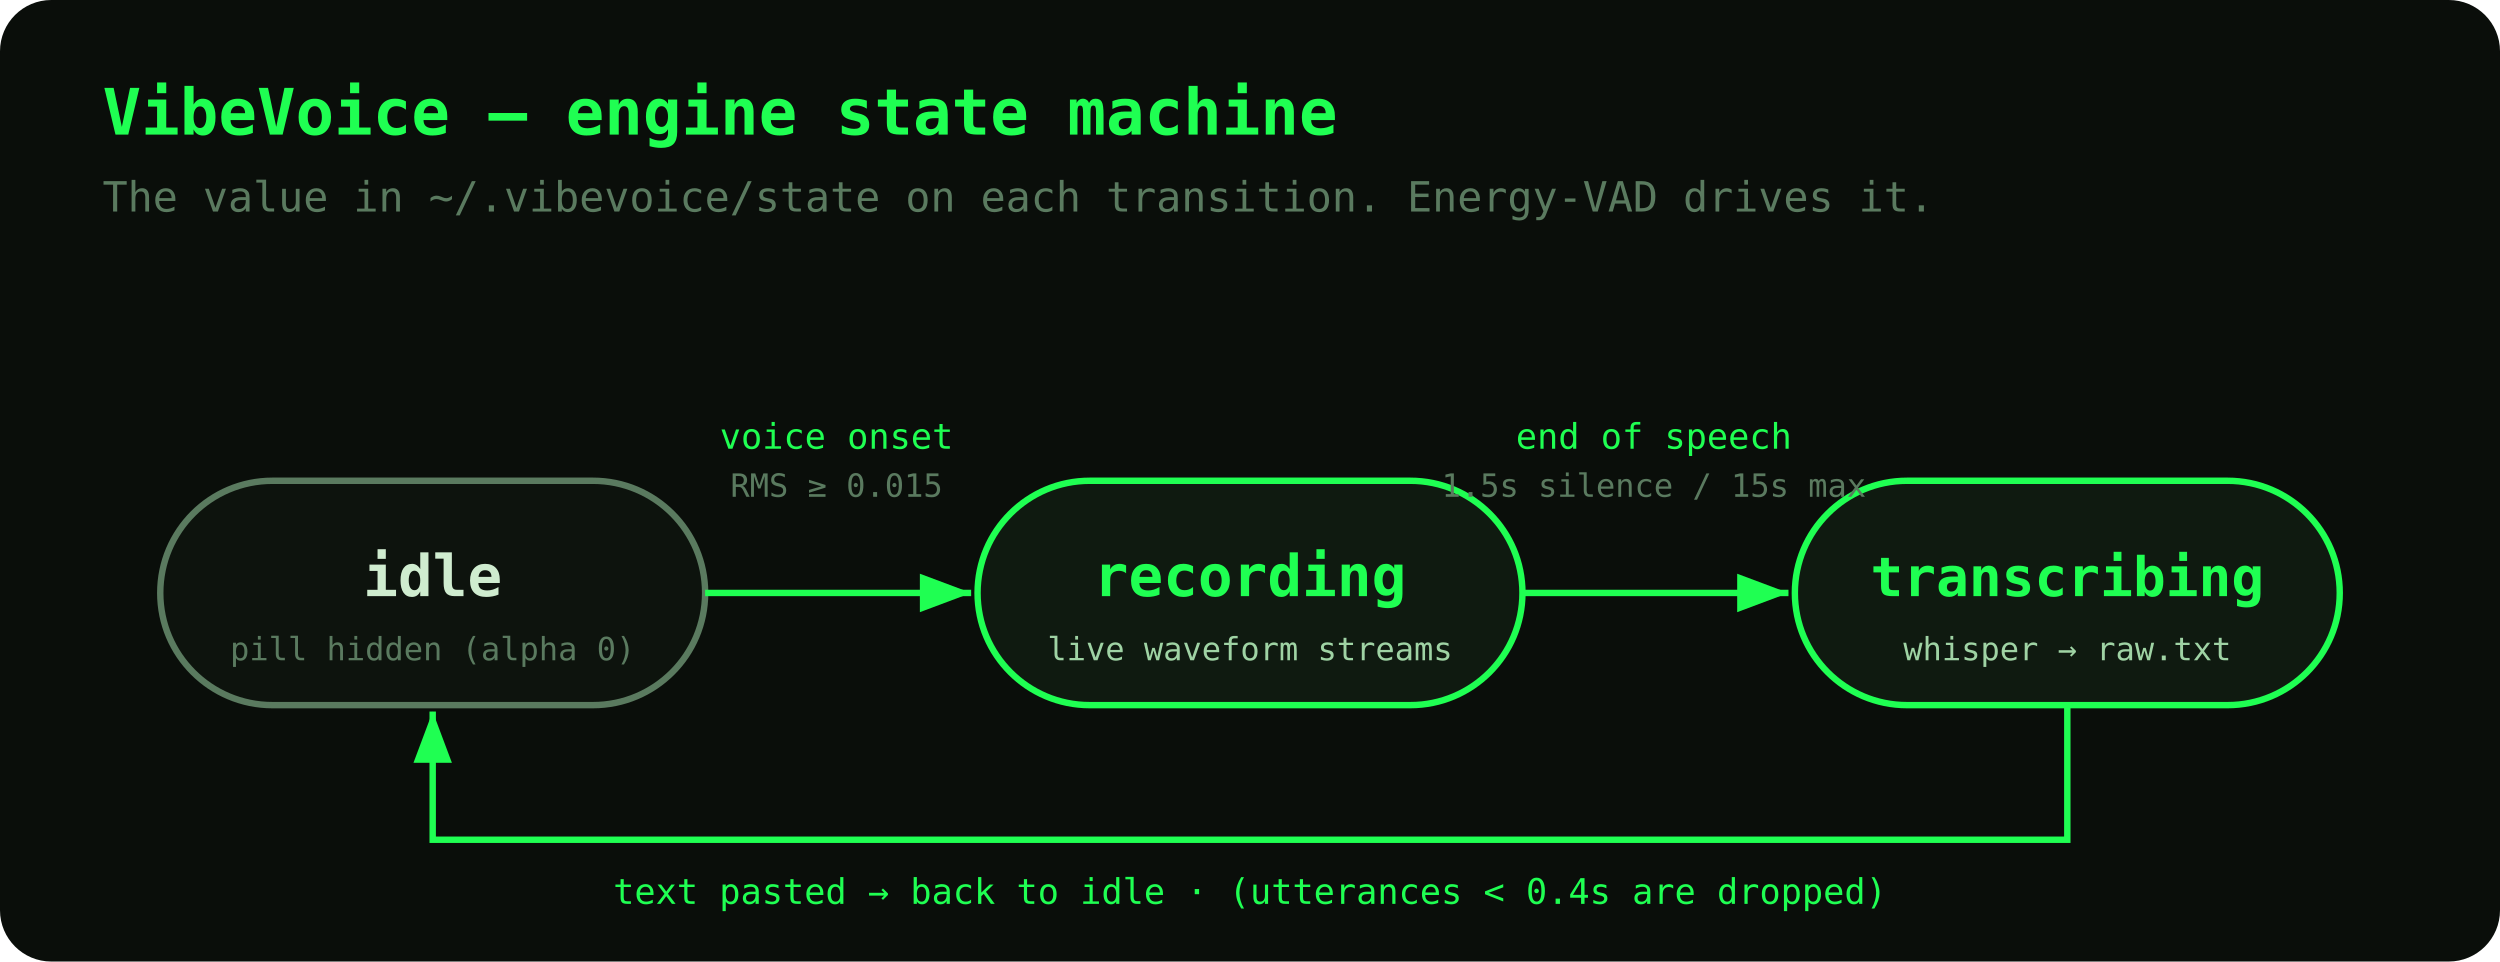
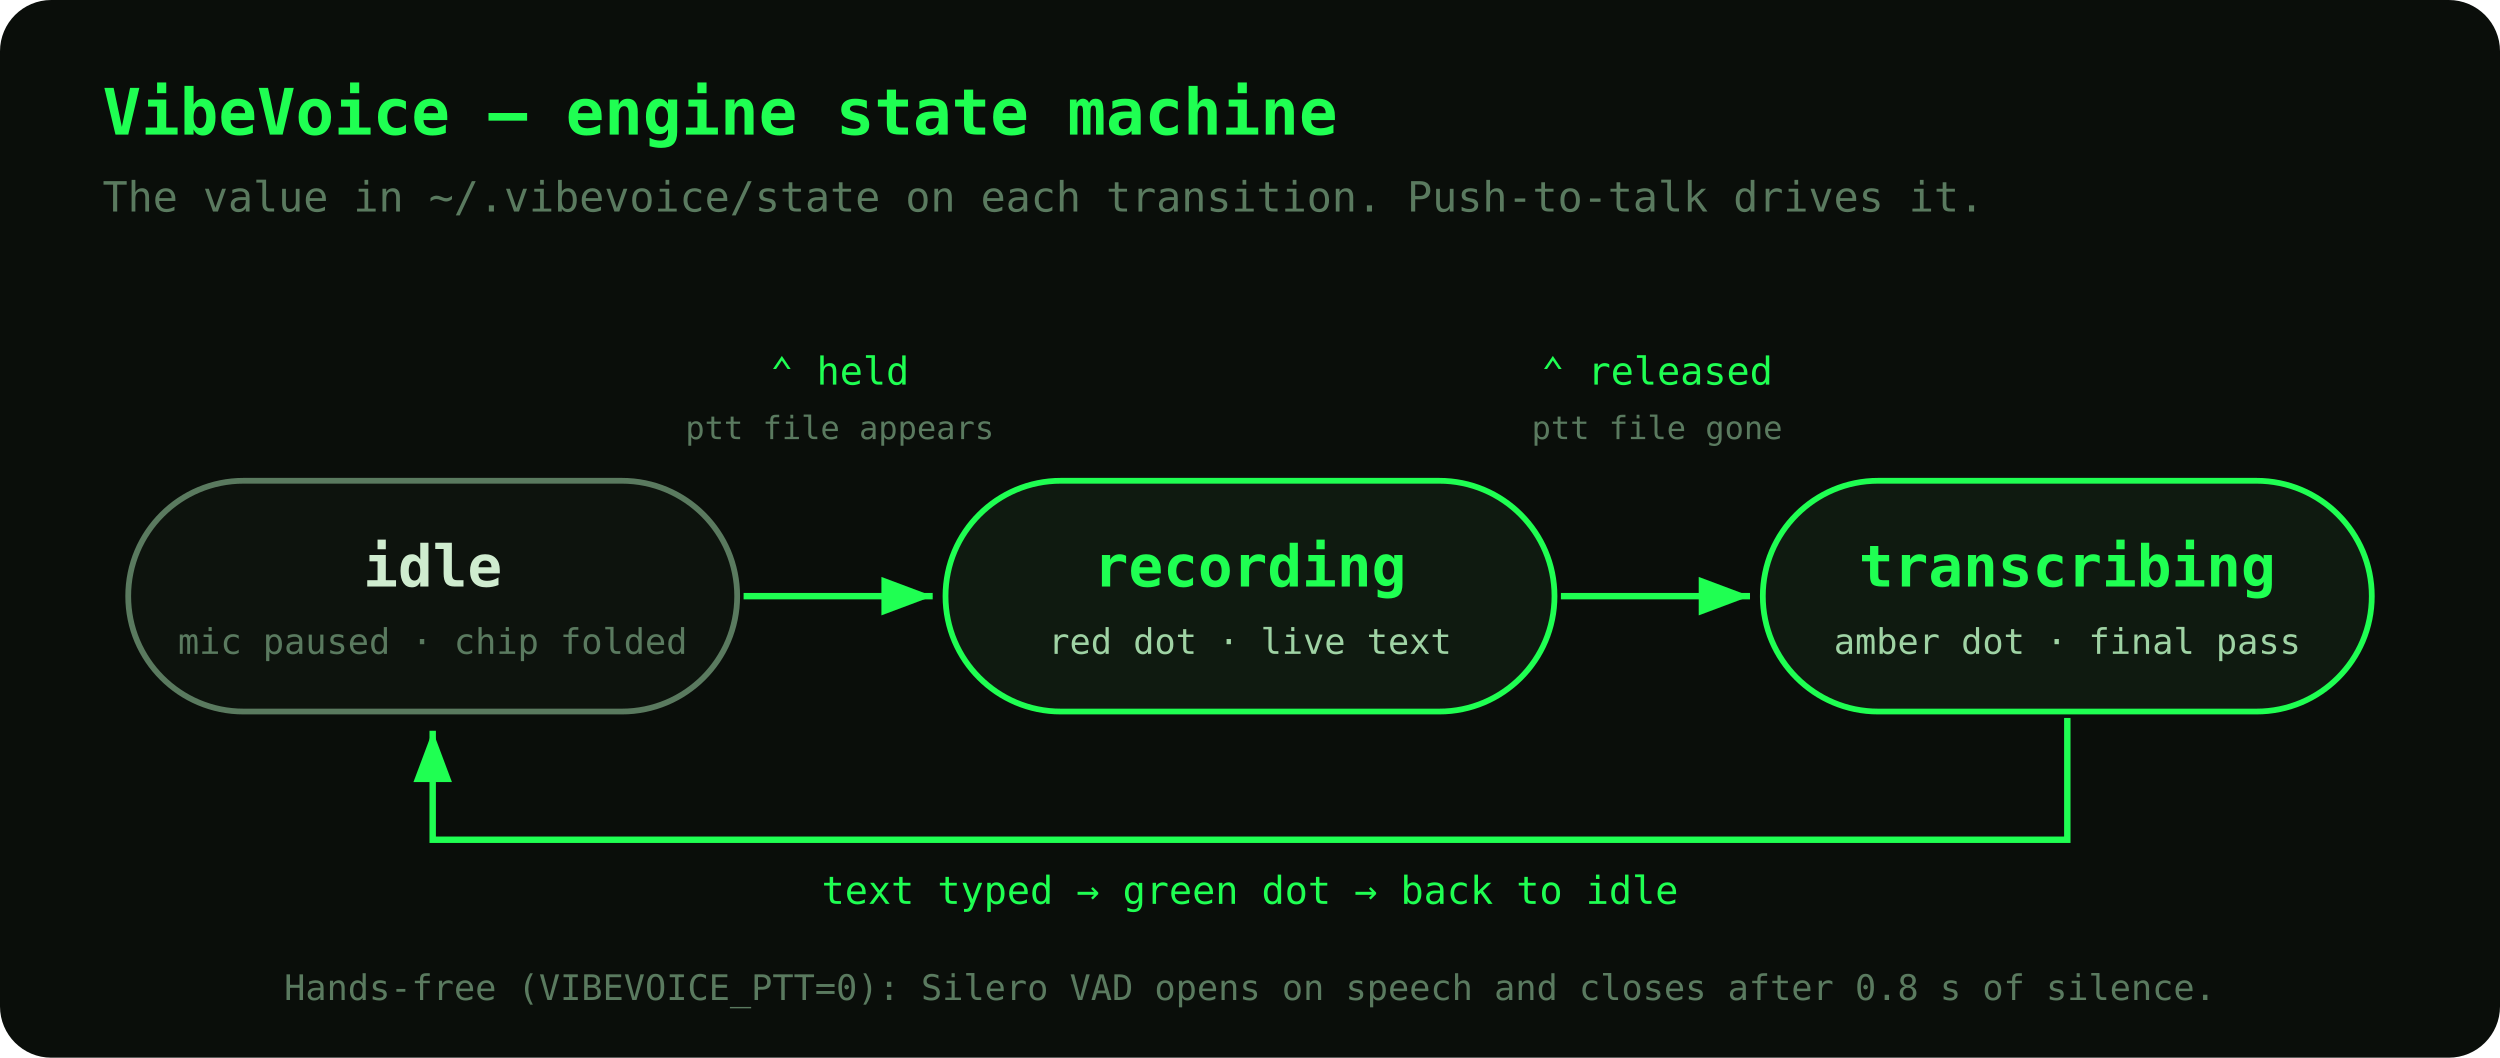
- <svg xmlns="http://www.w3.org/2000/svg" viewBox="0 0 780 300" font-family="ui-monospace,SFMono-Regular,Menlo,monospace">
+ <svg xmlns="http://www.w3.org/2000/svg" viewBox="0 0 780 330" font-family="ui-monospace,SFMono-Regular,Menlo,monospace">
  <defs>
-     <marker id="a2" markerWidth="10" markerHeight="10" refX="8" refY="3" orient="auto" markerUnits="strokeWidth">
+     <marker id="arrow" markerWidth="10" markerHeight="10" refX="8" refY="3" orient="auto" markerUnits="strokeWidth">
      <path d="M0,0 L8,3 L0,6 Z" fill="#1fff52" />
    </marker>
  </defs>
-   <rect x="0" y="0" width="780" height="300" rx="16" fill="#0a0e0a" />
+   <rect x="0" y="0" width="780" height="330" rx="16" fill="#0a0e0a" />
  <text x="32" y="42" fill="#1fff52" font-size="20" font-weight="bold">VibeVoice — engine state machine</text>
-   <text x="32" y="66" fill="#5a7a5f" font-size="13">The value in ~/.vibevoice/state on each transition. Energy-VAD drives it.</text>
-   <rect x="50" y="150" width="170" height="70" rx="35" fill="#0d130d" stroke="#5a7a5f" stroke-width="2" />
-   <text x="135" y="186" fill="#cfeccf" font-size="18" font-weight="bold" text-anchor="middle">idle</text>
-   <text x="135" y="206" fill="#5a7a5f" font-size="10" text-anchor="middle">pill hidden (alpha 0)</text>
-   <rect x="305" y="150" width="170" height="70" rx="35" fill="#0f1a10" stroke="#1fff52" stroke-width="2" />
-   <text x="390" y="186" fill="#1fff52" font-size="18" font-weight="bold" text-anchor="middle">recording</text>
-   <text x="390" y="206" fill="#9fd3a4" font-size="10" text-anchor="middle">live waveform streams</text>
-   <rect x="560" y="150" width="170" height="70" rx="35" fill="#0f1a10" stroke="#1fff52" stroke-width="2" />
-   <text x="645" y="186" fill="#1fff52" font-size="17" font-weight="bold" text-anchor="middle">transcribing</text>
-   <text x="645" y="206" fill="#9fd3a4" font-size="10" text-anchor="middle">whisper → raw.txt</text>
-   <line x1="220" y1="185" x2="303" y2="185" stroke="#1fff52" stroke-width="2" marker-end="url(#a2)" />
-   <text x="261" y="140" fill="#1fff52" font-size="11" text-anchor="middle">voice onset</text>
-   <text x="261" y="155" fill="#5a7a5f" font-size="10" text-anchor="middle">RMS ≥ 0.015</text>
-   <line x1="475" y1="185" x2="558" y2="185" stroke="#1fff52" stroke-width="2" marker-end="url(#a2)" />
-   <text x="516" y="140" fill="#1fff52" font-size="11" text-anchor="middle">end of speech</text>
-   <text x="516" y="155" fill="#5a7a5f" font-size="10" text-anchor="middle">1.5s silence / 15s max</text>
-   <path d="M 645 220 L 645 262 L 135 262 L 135 222" fill="none" stroke="#1fff52" stroke-width="2" marker-end="url(#a2)" />
-   <text x="390" y="282" fill="#1fff52" font-size="11" text-anchor="middle">text pasted → back to idle  ·  (utterances &lt; 0.4s are dropped)</text>
+   <text x="32" y="66" fill="#5a7a5f" font-size="13">The value in ~/.vibevoice/state on each transition. Push-to-talk drives it.</text>
+   <rect x="40" y="150" width="190" height="72" rx="36" fill="#0d130d" stroke="#5a7a5f" stroke-width="1.8" />
+   <text x="135" y="183" fill="#cfeccf" font-size="18" font-weight="bold" text-anchor="middle">idle</text>
+   <text x="135" y="204" fill="#5a7a5f" font-size="11" text-anchor="middle">mic paused · chip folded</text>
+   <rect x="295" y="150" width="190" height="72" rx="36" fill="#0f1a10" stroke="#1fff52" stroke-width="1.8" />
+   <text x="390" y="183" fill="#1fff52" font-size="18" font-weight="bold" text-anchor="middle">recording</text>
+   <text x="390" y="204" fill="#9fd3a4" font-size="11" text-anchor="middle">red dot · live text</text>
+   <rect x="550" y="150" width="190" height="72" rx="36" fill="#0f1a10" stroke="#1fff52" stroke-width="1.8" />
+   <text x="645" y="183" fill="#1fff52" font-size="18" font-weight="bold" text-anchor="middle">transcribing</text>
+   <text x="645" y="204" fill="#9fd3a4" font-size="11" text-anchor="middle">amber dot · final pass</text>
+   <line x1="232" y1="186" x2="291" y2="186" stroke="#1fff52" stroke-width="2" marker-end="url(#arrow)" />
+   <text x="262" y="120" fill="#1fff52" font-size="12" text-anchor="middle">⌃ held</text>
+   <text x="262" y="137" fill="#5a7a5f" font-size="10" text-anchor="middle">ptt file appears</text>
+   <line x1="487" y1="186" x2="546" y2="186" stroke="#1fff52" stroke-width="2" marker-end="url(#arrow)" />
+   <text x="517" y="120" fill="#1fff52" font-size="12" text-anchor="middle">⌃ released</text>
+   <text x="517" y="137" fill="#5a7a5f" font-size="10" text-anchor="middle">ptt file gone</text>
+   <polyline points="645,224 645,262 135,262 135,228" fill="none" stroke="#1fff52" stroke-width="2" marker-end="url(#arrow)" />
+   <text x="390" y="282" fill="#1fff52" font-size="12" text-anchor="middle">text typed → green dot → back to idle</text>
+   <text x="390" y="312" fill="#5a7a5f" font-size="11" text-anchor="middle">Hands-free (VIBEVOICE_PTT=0): Silero VAD opens on speech and closes after 0.8 s of silence.</text>
</svg>
